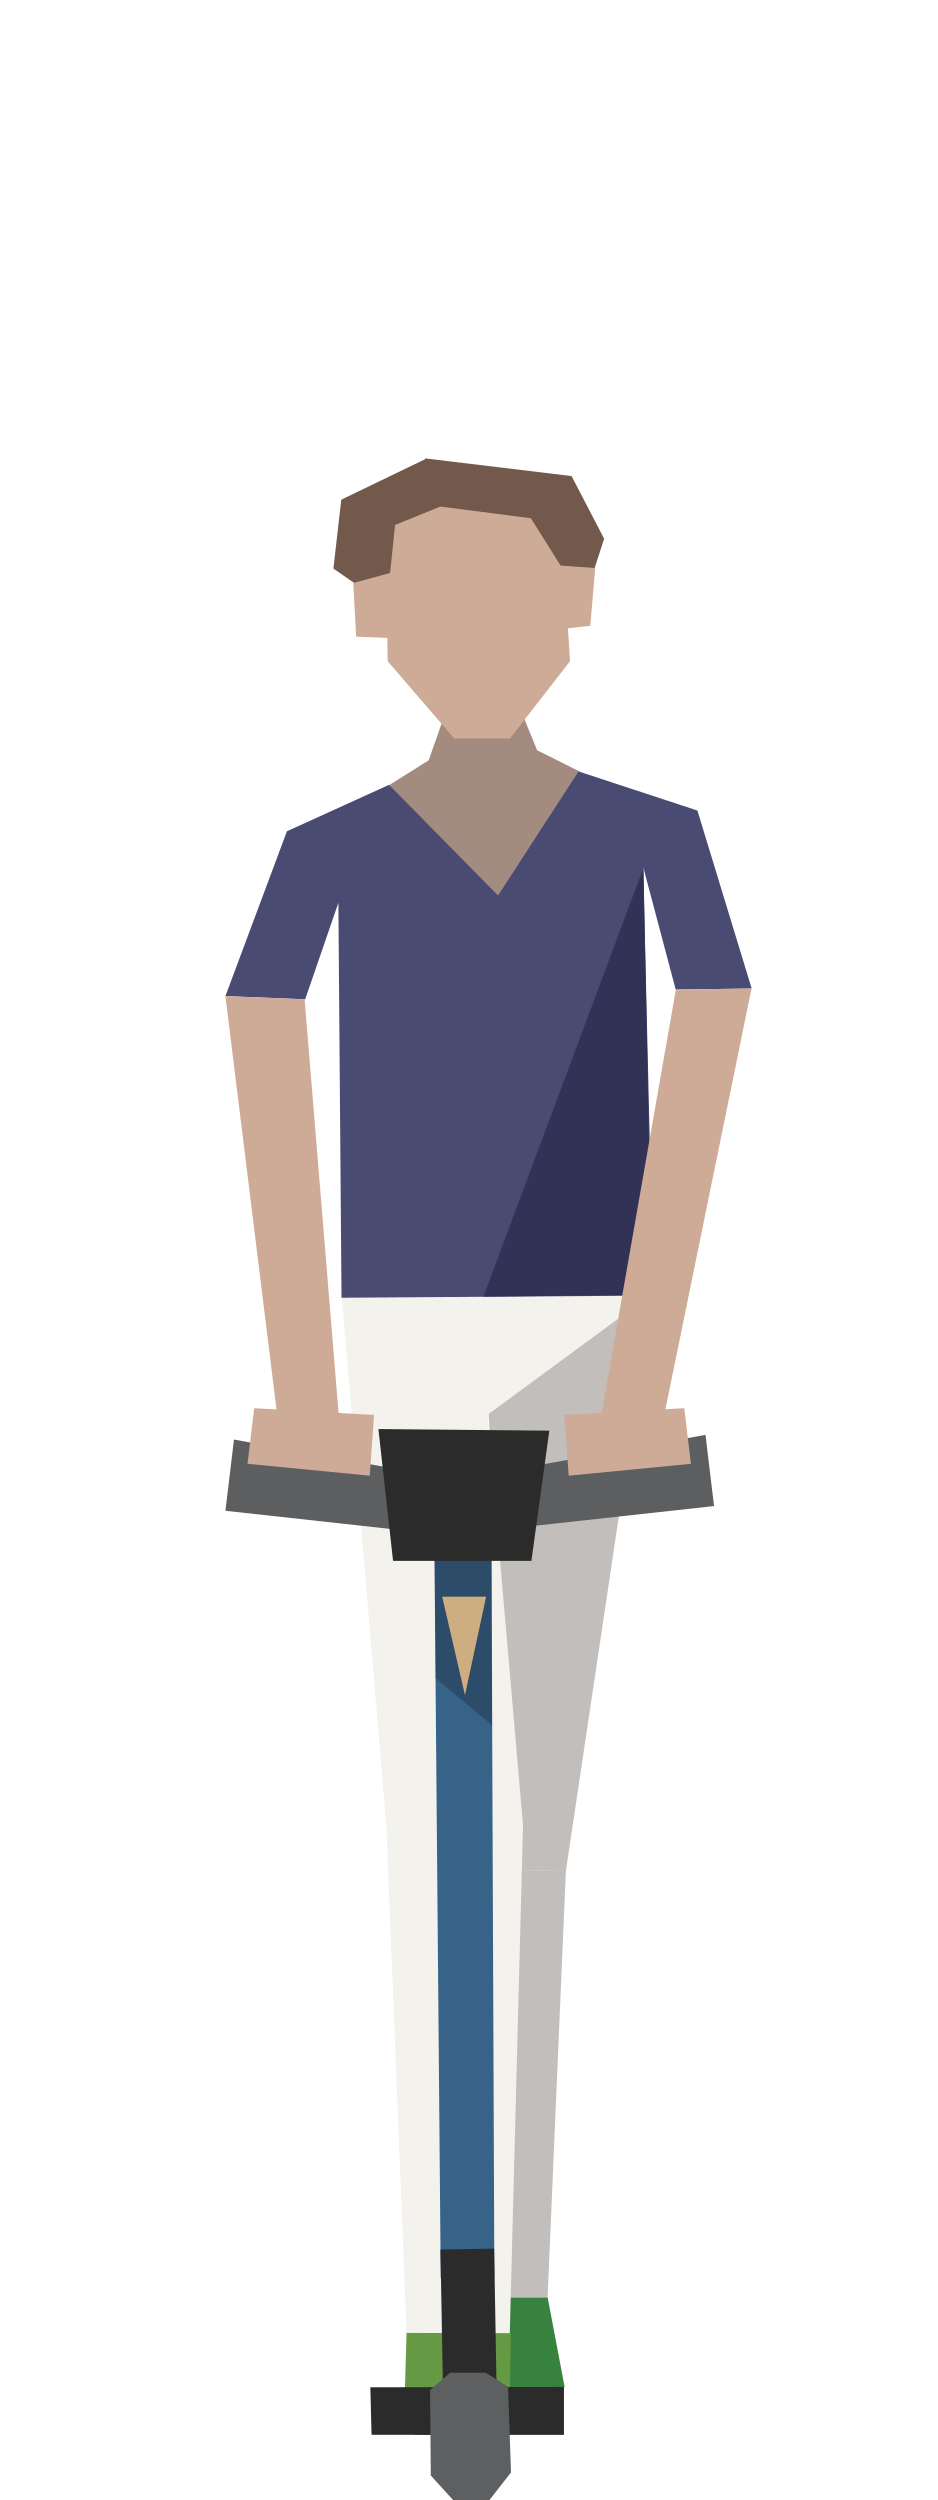
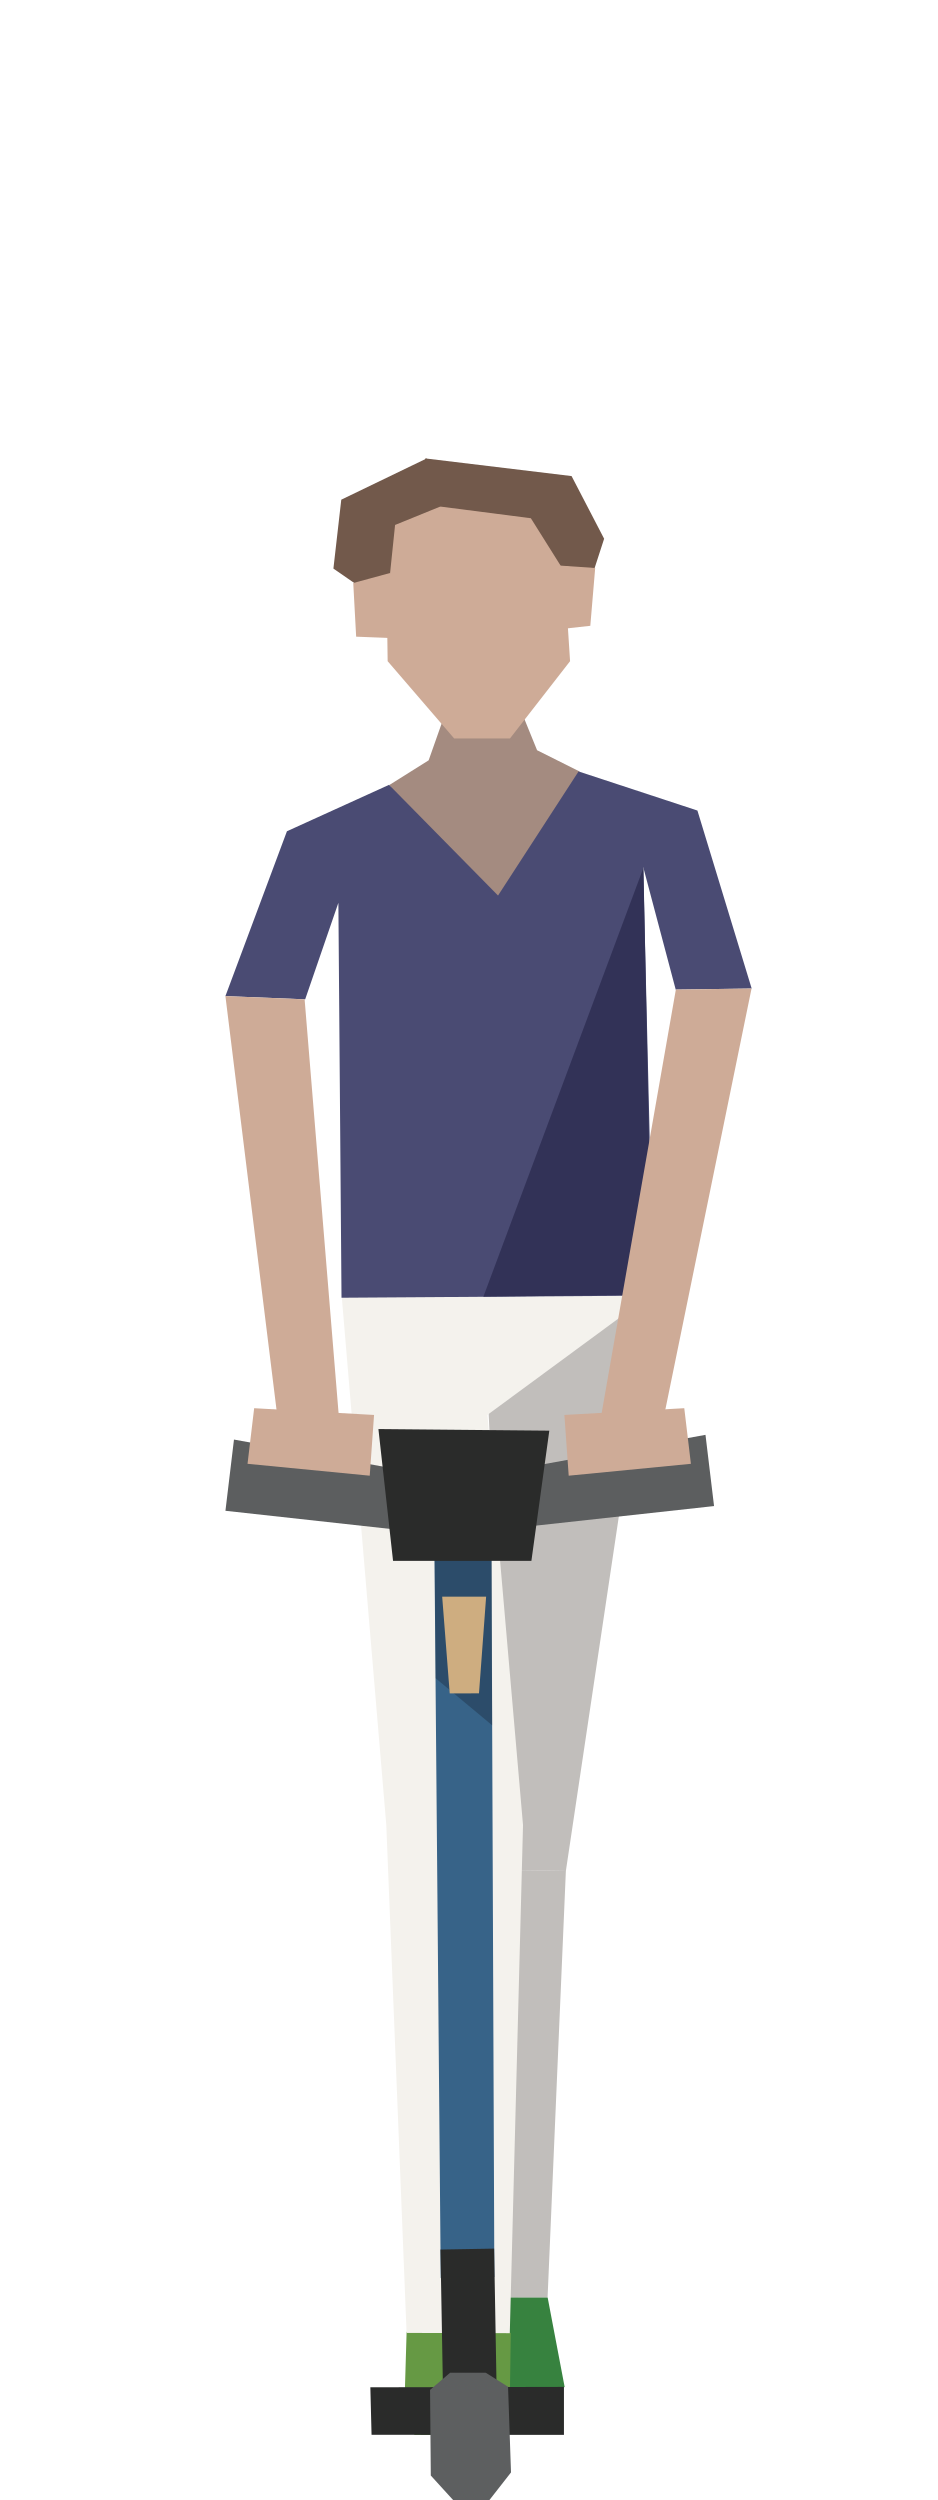
<svg xmlns="http://www.w3.org/2000/svg" width="100%" height="100%" viewBox="0 0 72 192" version="1.1" xml:space="preserve" style="fill-rule:evenodd;clip-rule:evenodd;stroke-linejoin:round;stroke-miterlimit:1.414;">
  <g id="scooter-inbound" transform="matrix(1,0,0,1,-0.165365,0)">
    <g transform="matrix(1,0,0,1,37.2686,143.584)">
      <path d="M0,-43.979L1.731,-7.458L1.325,0.026L6.356,0.104L12.958,-44.083L0,-43.979Z" style="fill:rgb(193,190,187);fill-rule:nonzero;" />
    </g>
    <g transform="matrix(-0.0950616,-0.995471,-0.995471,0.0950616,55.3915,160.077)">
      <path d="M-14.6,19.661L18.483,19.661L17.454,10.153L-15.065,14.671L-14.6,19.661Z" style="fill:rgb(193,190,187);fill-rule:nonzero;" />
    </g>
    <g transform="matrix(0.186488,0.982457,0.982457,-0.186488,43.4404,181.868)">
      <path d="M-5.541,-0.183L1.457,-0.183L-0.022,-7.974L-6.637,-5.955L-5.541,-0.183Z" style="fill:rgb(55,130,63);fill-rule:nonzero;" />
    </g>
    <g transform="matrix(1,0,0,1,31.3936,187)">
      <path d="M0,-7.917L-0.17,-2.189L0.603,0L7.885,0L8,-7.833L0,-7.917Z" style="fill:rgb(102,153,68);fill-rule:nonzero;" />
    </g>
    <g transform="matrix(0.999998,-0.00208487,-0.00208487,-0.999998,28.6041,183.359)">
      <path d="M0.004,0.015L14.873,0.015L14.865,-3.671L0.089,-3.635L0.004,0.015Z" style="fill:rgb(42,43,42);fill-rule:nonzero;" />
    </g>
    <g transform="matrix(1,0,0,1,50.2271,179.188)">
      <path d="M0,-79.813L-12.627,-70.526L-9.894,-39.021L-10.91,0L-18.836,-0.019L-20.394,-39.021L-23.812,-79.563L0,-79.813Z" style="fill:rgb(244,242,237);fill-rule:nonzero;" />
    </g>
    <g transform="matrix(1,0,0,1,30.0605,62.973)">
      <path d="M0,-2.681L3.025,-4.581L5.085,-10.42L9.844,-9.064L11.353,-5.355L14.615,-3.723L7.513,7.739L0,-2.681Z" style="fill:rgb(164,139,128);fill-rule:nonzero;" />
    </g>
    <g transform="matrix(1,0,0,1,35.0449,36.7099)">
      <path d="M0,20.004L4.286,20.004L8.902,14.069L8.078,1.375L-0.157,0L-5.273,2.034L-5.108,14.069L0,20.004Z" style="fill:rgb(206,171,151);fill-rule:nonzero;" />
    </g>
    <g transform="matrix(1,0,0,1,32.3984,41.9698)">
      <path d="M0,-5.045L0.43,-6.763L11.664,-5.407L14.164,-0.595L13.414,1.718L10.977,1.718L8.537,-2.169L1.547,-3.07L0,-5.045Z" style="fill:rgb(114,89,75);fill-rule:nonzero;" />
    </g>
    <g transform="matrix(0.997589,0.0694007,0.0694007,-0.997589,43.3619,43.375)">
      <path d="M-0.17,-0.074L2.525,-0.074L2.459,-4.528L-0.539,-5.069L-0.17,-0.074Z" style="fill:rgb(206,171,151);fill-rule:nonzero;" />
    </g>
    <g transform="matrix(1,0,0,1,33.9863,42.8074)">
      <path d="M0,-3.908L-3.479,-2.491L-4.12,3.691L-8.215,0.86L-7.611,-4.432L-1.051,-7.599L0,-3.908Z" style="fill:rgb(114,89,75);fill-rule:nonzero;" />
    </g>
    <g transform="matrix(-0.964912,0.262573,0.262573,0.964912,28.0008,49.2813)">
      <path d="M-3.454,-4.533L-0.502,-4.533L0.365,-0.498L-2.039,0.258L-3.454,-4.533Z" style="fill:rgb(206,171,151);fill-rule:nonzero;" />
    </g>
    <g transform="matrix(1,0,0,1,44.5981,99.6671)">
      <path d="M0,-40.421L9.129,-37.417L13.295,-23.75L7.462,-23.667L4.965,-33.08L5.754,-0.167L-18.205,0L-18.445,-30.331L-20.996,-22.917L-27.121,-23.167L-22.396,-35.827L-14.555,-39.392L-6.184,-30.89L0,-40.421Z" style="fill:rgb(74,75,115);fill-rule:nonzero;" />
    </g>
    <g transform="matrix(-0.00867109,-0.999962,-0.999962,0.00867109,64.8958,147.45)">
      <path d="M-27.237,31.12L30.887,31.12L30.453,26.73L-27.195,27.001L-27.237,31.12Z" style="fill:rgb(55,99,136);fill-rule:nonzero;" />
    </g>
    <g transform="matrix(-0.0177847,-0.999842,-0.999842,0.0177847,42.3601,180.754)">
      <rect x="-4.178" y="4.103" width="12.314" height="4.12" style="fill:rgb(42,43,42);" />
    </g>
    <g transform="matrix(1,0,0,1,33.2505,184.104)">
      <path d="M0,6.017L1.711,7.896L4.505,7.896L6.16,5.778L5.933,-0.799L4.221,-1.879L1.484,-1.879L-0.057,-0.561L0,6.017Z" style="fill:rgb(93,95,96);fill-rule:nonzero;" />
    </g>
    <g transform="matrix(1,0,0,1,-18,9)">
      <g opacity="0.3">
        <g transform="matrix(-0.00784186,-0.999969,-0.999969,0.00784186,57.6332,118.118)">
          <clipPath id="_clip1">
            <path d="M-5.338,6.142L-5.372,1.712L9.589,1.595L9.624,6.024L-5.338,6.142Z" clip-rule="nonzero" />
          </clipPath>
          <g clip-path="url(#_clip1)">
            <path d="M-1.726,6.025L9.624,6.025L9.568,1.63L-5.372,1.712L-1.726,6.025Z" style="fill:rgb(16,25,36);fill-rule:nonzero;" />
          </g>
        </g>
      </g>
    </g>
    <g transform="matrix(-0.0556399,0.998451,0.998451,0.0556399,25.1762,121.128)">
      <path d="M-8.479,5.892L-3.914,5.892L-4.663,-7.969L-10.161,-7.619L-8.479,5.892Z" style="fill:rgb(92,94,95);fill-rule:nonzero;" />
    </g>
    <g transform="matrix(-0.137997,0.990433,0.990433,0.137997,50.3083,110.274)">
      <path d="M2.429,-5.154L5.415,-5.154L4.616,2.31L1.264,2.081L2.429,-5.154Z" style="fill:rgb(114,89,75);fill-rule:nonzero;" />
    </g>
    <g transform="matrix(-0.118338,0.992973,0.992973,0.118338,27.1232,106.729)">
      <path d="M2.291,-7.218L6.592,-7.218L6.388,2.209L1.716,1.987L2.291,-7.218Z" style="fill:rgb(206,171,151);fill-rule:nonzero;" />
    </g>
    <g transform="matrix(0.0552393,0.998473,0.998473,-0.0552393,48.6499,106.614)">
      <path d="M5.578,-8.019L10.14,-8.019L9.389,5.845L3.891,5.49L5.578,-8.019Z" style="fill:rgb(92,94,95);fill-rule:nonzero;" />
    </g>
    <g transform="matrix(0.999955,0.00952338,0.00952338,-0.999955,29.2756,109.688)">
      <path d="M-0.048,-0.063L13.078,-0.063L11.798,-10.075L1.173,-10.177L-0.048,-0.063Z" style="fill:rgb(42,43,42);fill-rule:nonzero;" />
    </g>
    <g transform="matrix(0.118338,0.992973,0.992973,-0.118338,51.4564,114.754)">
      <path d="M-6.409,2.034L-2.108,2.034L-2.312,-7.393L-6.984,-7.171L-6.409,2.034Z" style="fill:rgb(206,171,151);fill-rule:nonzero;" />
    </g>
    <g transform="matrix(0.12262,0.992454,0.992454,-0.12262,37.5671,86.5251)">
      <path d="M-12.413,-18.709L20.208,-18.709L21.163,-14.041L-11.419,-12.703L-12.413,-18.709Z" style="fill:rgb(206,171,151);fill-rule:nonzero;" />
    </g>
    <g transform="matrix(1,0,0,1,37.2896,66.645)">
      <path d="M0,32.938L12.958,32.792L12.292,0L0,32.938Z" style="fill:rgb(50,50,87);fill-rule:nonzero;" />
    </g>
    <g transform="matrix(-0.17258,0.984995,0.984995,0.17258,68.4384,95.4228)">
      <path d="M-16.307,-19.474L17.069,-19.474L16.619,-14.731L-17.387,-13.763L-16.307,-19.474Z" style="fill:rgb(206,171,151);fill-rule:nonzero;" />
    </g>
    <g transform="matrix(1,0,0,1,34.125,130.187)">
-       <path d="M0,-7.562L3.375,-7.562L1.75,0L0,-7.562Z" style="fill:rgb(206,173,128);fill-rule:nonzero;" />
+       <path d="M0,-7.562L3.375,-7.562L2.827,-0.137L0.579,-0.135L0,-7.562Z" style="fill:rgb(206,173,128);fill-rule:nonzero;" />
    </g>
  </g>
</svg>
